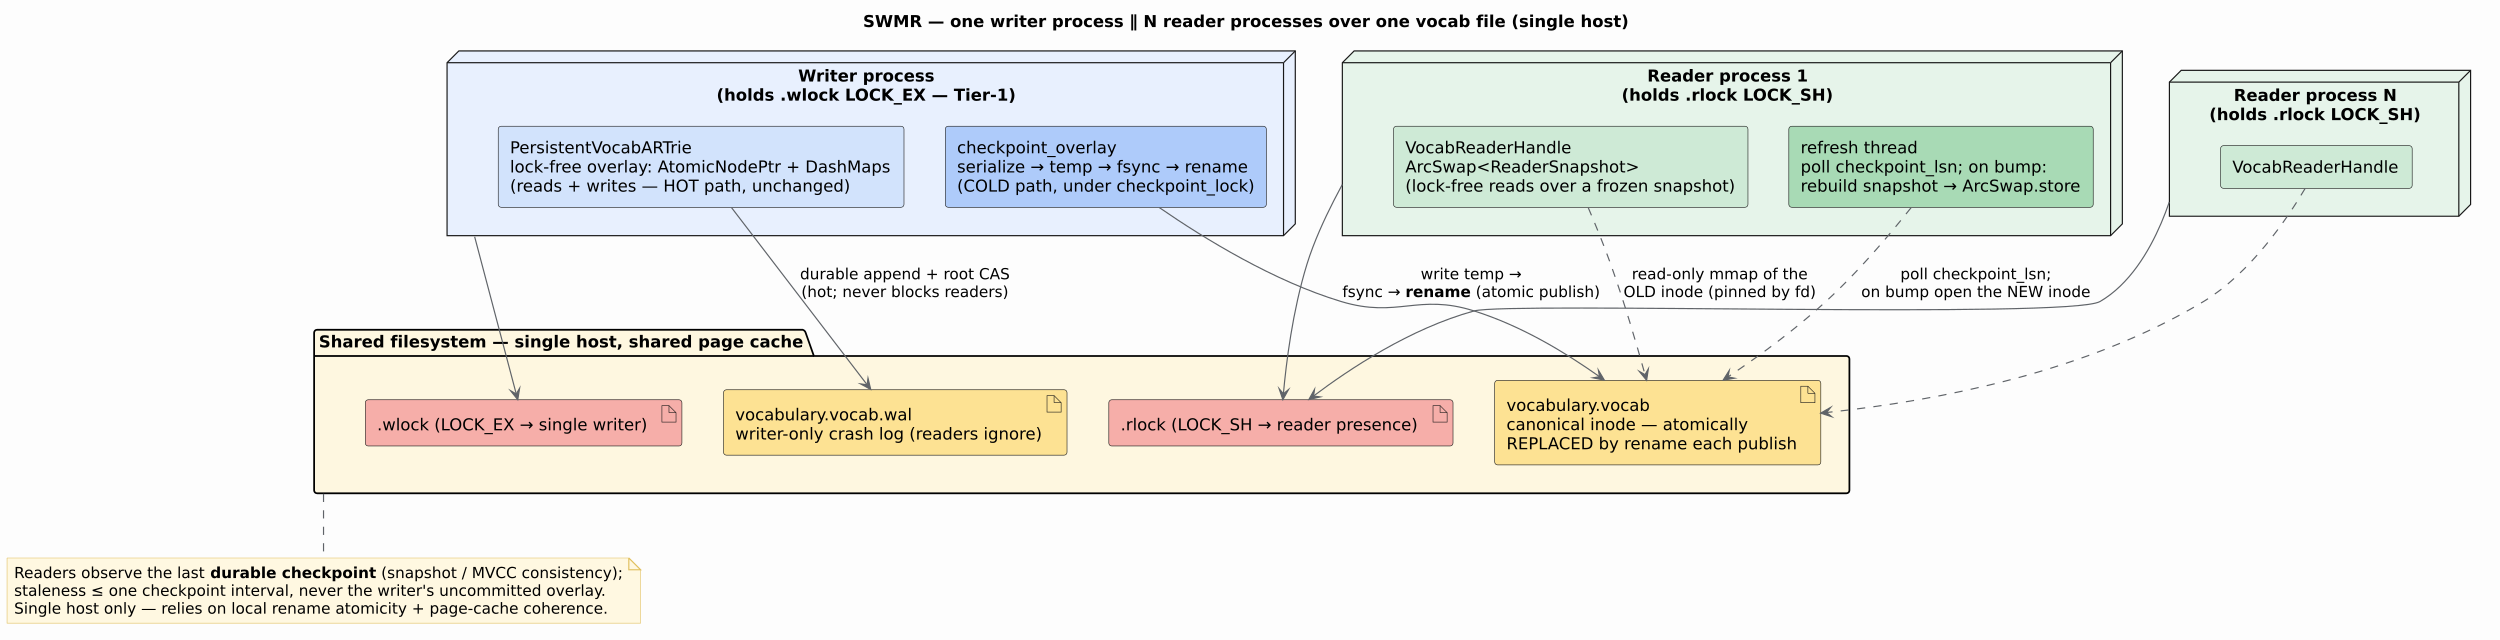
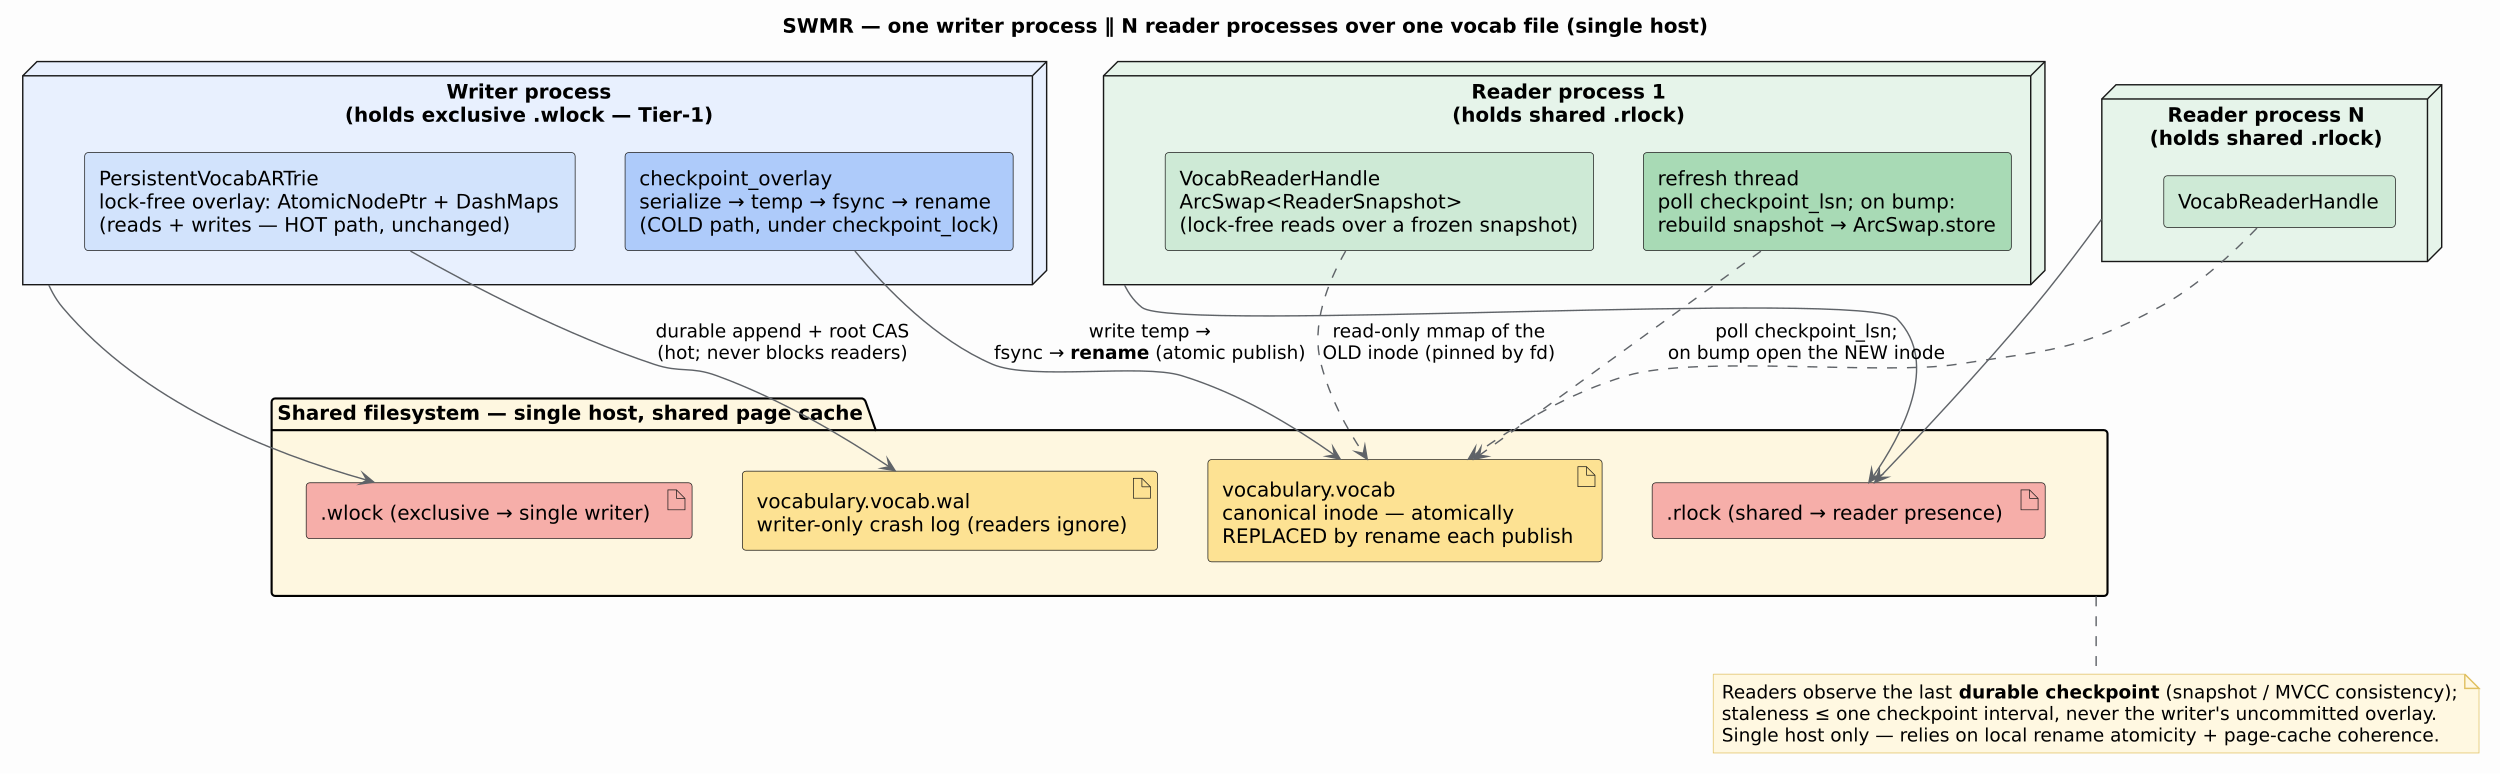
- <svg xmlns="http://www.w3.org/2000/svg" contentStyleType="text/css" data-diagram-type="DESCRIPTION" height="544px" preserveAspectRatio="none" style="width:2125px;height:544px;background:#FDFDFD;" version="1.1" viewBox="0 0 2125 544" width="2125px" zoomAndPan="magnify">
+ <svg xmlns="http://www.w3.org/2000/svg" contentStyleType="text/css" data-diagram-type="DESCRIPTION" height="544px" preserveAspectRatio="none" style="width:1758px;height:544px;background:#FDFDFD;" version="1.1" viewBox="0 0 1758 544" width="1758px" zoomAndPan="magnify">
  <defs />
  <g>
-     <rect fill="#FDFDFD" height="544" style="stroke:none;stroke-width:1;" width="2125" x="0" y="0" />
+     <rect fill="#FDFDFD" height="544" style="stroke:none;stroke-width:1;" width="1758" x="0" y="0" />
    <g class="title" data-source-line="12">
-       <text fill="#000000" font-family="'DejaVu Sans'" font-size="14" font-weight="700" lengthAdjust="spacing" textLength="650.843" x="733.579" y="22.995">SWMR — one writer process ∥ N reader processes over one vocab file (single host)</text>
+       <text fill="#000000" font-family="'DejaVu Sans'" font-size="14" font-weight="700" lengthAdjust="spacing" textLength="650.843" x="550.2" y="22.995">SWMR — one writer process ∥ N reader processes over one vocab file (single host)</text>
    </g>
    <g class="cluster" data-qualified-name="W" data-source-line="14" id="ent0001">
-       <polygon fill="#E8F0FE" points="380,53.297,390,43.297,1101,43.297,1101,190.297,1091,200.297,380,200.297,380,53.297" style="stroke:#181818;stroke-width:1;stroke-linejoin:miter;stroke-miterlimit:10;" />
-       <line style="stroke:#181818;stroke-width:1;" x1="1091" x2="1101" y1="53.297" y2="43.297" />
-       <line style="stroke:#181818;stroke-width:1;" x1="380" x2="1091" y1="53.297" y2="53.297" />
-       <line style="stroke:#181818;stroke-width:1;" x1="1091" x2="1091" y1="53.297" y2="200.297" />
-       <text fill="#000000" font-family="'DejaVu Sans'" font-size="14" font-weight="700" lengthAdjust="spacing" textLength="116.115" x="678.442" y="69.292">Writer process</text>
-       <text fill="#000000" font-family="'DejaVu Sans'" font-size="14" font-weight="700" lengthAdjust="spacing" textLength="254.912" x="609.044" y="85.589">(holds .wlock LOCK_EX — Tier-1)</text>
+       <polygon fill="#E8F0FE" points="16,53.297,26,43.297,736,43.297,736,190.187,726,200.187,16,200.187,16,53.297" style="stroke:#181818;stroke-width:1;stroke-linejoin:miter;stroke-miterlimit:10;" />
+       <line style="stroke:#181818;stroke-width:1;" x1="726" x2="736" y1="53.297" y2="43.297" />
+       <line style="stroke:#181818;stroke-width:1;" x1="16" x2="726" y1="53.297" y2="53.297" />
+       <line style="stroke:#181818;stroke-width:1;" x1="726" x2="726" y1="53.297" y2="200.187" />
+       <text fill="#000000" font-family="'DejaVu Sans'" font-size="14" font-weight="700" lengthAdjust="spacing" textLength="116.115" x="313.942" y="69.292">Writer process</text>
+       <text fill="#000000" font-family="'DejaVu Sans'" font-size="14" font-weight="700" lengthAdjust="spacing" textLength="258.952" x="242.524" y="85.589">(holds exclusive .wlock — Tier-1)</text>
    </g>
    <g class="cluster" data-qualified-name="R1" data-source-line="19" id="ent0004">
-       <polygon fill="#E6F4EA" points="1141,53.297,1151,43.297,1804,43.297,1804,190.297,1794,200.297,1141,200.297,1141,53.297" style="stroke:#181818;stroke-width:1;stroke-linejoin:miter;stroke-miterlimit:10;" />
-       <line style="stroke:#181818;stroke-width:1;" x1="1794" x2="1804" y1="53.297" y2="43.297" />
-       <line style="stroke:#181818;stroke-width:1;" x1="1141" x2="1794" y1="53.297" y2="53.297" />
-       <line style="stroke:#181818;stroke-width:1;" x1="1794" x2="1794" y1="53.297" y2="200.297" />
-       <text fill="#000000" font-family="'DejaVu Sans'" font-size="14" font-weight="700" lengthAdjust="spacing" textLength="136.637" x="1400.182" y="69.292">Reader process 1</text>
-       <text fill="#000000" font-family="'DejaVu Sans'" font-size="14" font-weight="700" lengthAdjust="spacing" textLength="180.277" x="1378.361" y="85.589">(holds .rlock LOCK_SH)</text>
+       <polygon fill="#E6F4EA" points="776,53.297,786,43.297,1438,43.297,1438,190.187,1428,200.187,776,200.187,776,53.297" style="stroke:#181818;stroke-width:1;stroke-linejoin:miter;stroke-miterlimit:10;" />
+       <line style="stroke:#181818;stroke-width:1;" x1="1428" x2="1438" y1="53.297" y2="43.297" />
+       <line style="stroke:#181818;stroke-width:1;" x1="776" x2="1428" y1="53.297" y2="53.297" />
+       <line style="stroke:#181818;stroke-width:1;" x1="1428" x2="1428" y1="53.297" y2="200.187" />
+       <text fill="#000000" font-family="'DejaVu Sans'" font-size="14" font-weight="700" lengthAdjust="spacing" textLength="136.637" x="1034.682" y="69.292">Reader process 1</text>
+       <text fill="#000000" font-family="'DejaVu Sans'" font-size="14" font-weight="700" lengthAdjust="spacing" textLength="163.7" x="1021.15" y="85.589">(holds shared .rlock)</text>
    </g>
    <g class="cluster" data-qualified-name="RN" data-source-line="24" id="ent0007">
-       <polygon fill="#E6F4EA" points="1844,69.797,1854,59.797,2100,59.797,2100,173.797,2090,183.797,1844,183.797,1844,69.797" style="stroke:#181818;stroke-width:1;stroke-linejoin:miter;stroke-miterlimit:10;" />
-       <line style="stroke:#181818;stroke-width:1;" x1="2090" x2="2100" y1="69.797" y2="59.797" />
-       <line style="stroke:#181818;stroke-width:1;" x1="1844" x2="2090" y1="69.797" y2="69.797" />
-       <line style="stroke:#181818;stroke-width:1;" x1="2090" x2="2090" y1="69.797" y2="183.797" />
-       <text fill="#000000" font-family="'DejaVu Sans'" font-size="14" font-weight="700" lengthAdjust="spacing" textLength="138.612" x="1898.694" y="85.792">Reader process N</text>
-       <text fill="#000000" font-family="'DejaVu Sans'" font-size="14" font-weight="700" lengthAdjust="spacing" textLength="180.277" x="1877.861" y="102.089">(holds .rlock LOCK_SH)</text>
+       <polygon fill="#E6F4EA" points="1478,69.597,1488,59.597,1717,59.597,1717,173.887,1707,183.887,1478,183.887,1478,69.597" style="stroke:#181818;stroke-width:1;stroke-linejoin:miter;stroke-miterlimit:10;" />
+       <line style="stroke:#181818;stroke-width:1;" x1="1707" x2="1717" y1="69.597" y2="59.597" />
+       <line style="stroke:#181818;stroke-width:1;" x1="1478" x2="1707" y1="69.597" y2="69.597" />
+       <line style="stroke:#181818;stroke-width:1;" x1="1707" x2="1707" y1="69.597" y2="183.887" />
+       <text fill="#000000" font-family="'DejaVu Sans'" font-size="14" font-weight="700" lengthAdjust="spacing" textLength="138.612" x="1524.194" y="85.592">Reader process N</text>
+       <text fill="#000000" font-family="'DejaVu Sans'" font-size="14" font-weight="700" lengthAdjust="spacing" textLength="163.7" x="1511.65" y="101.889">(holds shared .rlock)</text>
    </g>
    <g class="cluster" data-qualified-name="FS" data-source-line="28" id="ent0009">
-       <path d="M269.5,280.297 L682.29,280.297 A3.75,3.75 0 0 1 684.79,282.797 L691.79,302.594 L1569.5,302.594 A2.5,2.5 0 0 1 1572,305.094 L1572,416.797 A2.5,2.5 0 0 1 1569.5,419.297 L269.5,419.297 A2.5,2.5 0 0 1 267,416.797 L267,282.797 A2.5,2.5 0 0 1 269.5,280.297" fill="#FEF7E0" style="stroke:#000000;stroke-width:1.5;" />
-       <line style="stroke:#000000;stroke-width:1.5;" x1="267" x2="691.79" y1="302.594" y2="302.594" />
-       <text fill="#000000" font-family="'DejaVu Sans'" font-size="14" font-weight="700" lengthAdjust="spacing" textLength="411.79" x="271" y="295.292">Shared filesystem — single host, shared page cache</text>
+       <path d="M193.5,280.187 L606.29,280.187 A3.75,3.75 0 0 1 608.79,282.687 L615.79,302.484 L1479.5,302.484 A2.5,2.5 0 0 1 1482,304.984 L1482,416.577 A2.5,2.5 0 0 1 1479.5,419.077 L193.5,419.077 A2.5,2.5 0 0 1 191,416.577 L191,282.687 A2.5,2.5 0 0 1 193.5,280.187" fill="#FEF7E0" style="stroke:#000000;stroke-width:1.5;" />
+       <line style="stroke:#000000;stroke-width:1.5;" x1="191" x2="615.79" y1="302.484" y2="302.484" />
+       <text fill="#000000" font-family="'DejaVu Sans'" font-size="14" font-weight="700" lengthAdjust="spacing" textLength="411.79" x="195" y="295.182">Shared filesystem — single host, shared page cache</text>
    </g>
    <g class="entity" data-qualified-name="W.WT" data-source-line="15" id="ent0002">
-       <rect fill="#D2E3FC" height="68.891" rx="2.5" ry="2.5" style="stroke:#181818;stroke-width:0.5;" width="344.892" x="423.5" y="107.297" />
-       <text fill="#000000" font-family="'DejaVu Sans'" font-size="14" lengthAdjust="spacing" textLength="159.175" x="433.5" y="130.292">PersistentVocabARTrie</text>
-       <text fill="#000000" font-family="'DejaVu Sans'" font-size="14" lengthAdjust="spacing" textLength="324.892" x="433.5" y="146.589">lock-free overlay: AtomicNodePtr + DashMaps</text>
-       <text fill="#000000" font-family="'DejaVu Sans'" font-size="14" lengthAdjust="spacing" textLength="289.509" x="433.5" y="162.886">(reads + writes — HOT path, unchanged)</text>
+       <rect fill="#D2E3FC" height="68.891" rx="2.5" ry="2.5" style="stroke:#181818;stroke-width:0.5;" width="344.892" x="59.55" y="107.297" />
+       <text fill="#000000" font-family="'DejaVu Sans'" font-size="14" lengthAdjust="spacing" textLength="159.175" x="69.55" y="130.292">PersistentVocabARTrie</text>
+       <text fill="#000000" font-family="'DejaVu Sans'" font-size="14" lengthAdjust="spacing" textLength="324.892" x="69.55" y="146.589">lock-free overlay: AtomicNodePtr + DashMaps</text>
+       <text fill="#000000" font-family="'DejaVu Sans'" font-size="14" lengthAdjust="spacing" textLength="289.509" x="69.55" y="162.886">(reads + writes — HOT path, unchanged)</text>
    </g>
    <g class="entity" data-qualified-name="W.WC" data-source-line="16" id="ent0003">
-       <rect fill="#AECBFA" height="68.891" rx="2.5" ry="2.5" style="stroke:#181818;stroke-width:0.5;" width="272.882" x="803.5" y="107.297" />
-       <text fill="#000000" font-family="'DejaVu Sans'" font-size="14" lengthAdjust="spacing" textLength="135.666" x="813.5" y="130.292">checkpoint_overlay</text>
-       <text fill="#000000" font-family="'DejaVu Sans'" font-size="14" lengthAdjust="spacing" textLength="247.543" x="813.5" y="146.589">serialize → temp → fsync → rename</text>
-       <text fill="#000000" font-family="'DejaVu Sans'" font-size="14" lengthAdjust="spacing" textLength="252.882" x="813.5" y="162.886">(COLD path, under checkpoint_lock)</text>
+       <rect fill="#AECBFA" height="68.891" rx="2.5" ry="2.5" style="stroke:#181818;stroke-width:0.5;" width="272.882" x="439.56" y="107.297" />
+       <text fill="#000000" font-family="'DejaVu Sans'" font-size="14" lengthAdjust="spacing" textLength="135.666" x="449.56" y="130.292">checkpoint_overlay</text>
+       <text fill="#000000" font-family="'DejaVu Sans'" font-size="14" lengthAdjust="spacing" textLength="247.543" x="449.56" y="146.589">serialize → temp → fsync → rename</text>
+       <text fill="#000000" font-family="'DejaVu Sans'" font-size="14" lengthAdjust="spacing" textLength="252.882" x="449.56" y="162.886">(COLD path, under checkpoint_lock)</text>
    </g>
    <g class="entity" data-qualified-name="R1.RH1" data-source-line="20" id="ent0005">
-       <rect fill="#CEEAD6" height="68.891" rx="2.5" ry="2.5" style="stroke:#181818;stroke-width:0.5;" width="301.265" x="1184.5" y="107.297" />
-       <text fill="#000000" font-family="'DejaVu Sans'" font-size="14" lengthAdjust="spacing" textLength="142.851" x="1194.5" y="130.292">VocabReaderHandle</text>
-       <text fill="#000000" font-family="'DejaVu Sans'" font-size="14" lengthAdjust="spacing" textLength="199.917" x="1194.5" y="146.589">ArcSwap&lt;ReaderSnapshot&gt;</text>
-       <text fill="#000000" font-family="'DejaVu Sans'" font-size="14" lengthAdjust="spacing" textLength="281.265" x="1194.5" y="162.886">(lock-free reads over a frozen snapshot)</text>
+       <rect fill="#CEEAD6" height="68.891" rx="2.5" ry="2.5" style="stroke:#181818;stroke-width:0.5;" width="301.265" x="819.37" y="107.297" />
+       <text fill="#000000" font-family="'DejaVu Sans'" font-size="14" lengthAdjust="spacing" textLength="142.851" x="829.37" y="130.292">VocabReaderHandle</text>
+       <text fill="#000000" font-family="'DejaVu Sans'" font-size="14" lengthAdjust="spacing" textLength="199.917" x="829.37" y="146.589">ArcSwap&lt;ReaderSnapshot&gt;</text>
+       <text fill="#000000" font-family="'DejaVu Sans'" font-size="14" lengthAdjust="spacing" textLength="281.265" x="829.37" y="162.886">(lock-free reads over a frozen snapshot)</text>
    </g>
    <g class="entity" data-qualified-name="R1.RT1" data-source-line="21" id="ent0006">
-       <rect fill="#A8DAB5" height="68.891" rx="2.5" ry="2.5" style="stroke:#181818;stroke-width:0.5;" width="258.731" x="1520.5" y="107.297" />
-       <text fill="#000000" font-family="'DejaVu Sans'" font-size="14" lengthAdjust="spacing" textLength="100.481" x="1530.5" y="130.292">refresh thread</text>
-       <text fill="#000000" font-family="'DejaVu Sans'" font-size="14" lengthAdjust="spacing" textLength="209.487" x="1530.5" y="146.589">poll checkpoint_lsn; on bump:</text>
-       <text fill="#000000" font-family="'DejaVu Sans'" font-size="14" lengthAdjust="spacing" textLength="238.731" x="1530.5" y="162.886">rebuild snapshot → ArcSwap.store</text>
+       <rect fill="#A8DAB5" height="68.891" rx="2.5" ry="2.5" style="stroke:#181818;stroke-width:0.5;" width="258.731" x="1155.63" y="107.297" />
+       <text fill="#000000" font-family="'DejaVu Sans'" font-size="14" lengthAdjust="spacing" textLength="100.481" x="1165.63" y="130.292">refresh thread</text>
+       <text fill="#000000" font-family="'DejaVu Sans'" font-size="14" lengthAdjust="spacing" textLength="209.487" x="1165.63" y="146.589">poll checkpoint_lsn; on bump:</text>
+       <text fill="#000000" font-family="'DejaVu Sans'" font-size="14" lengthAdjust="spacing" textLength="238.731" x="1165.63" y="162.886">rebuild snapshot → ArcSwap.store</text>
    </g>
    <g class="entity" data-qualified-name="RN.RHN" data-source-line="25" id="ent0008">
-       <rect fill="#CEEAD6" height="36.297" rx="2.5" ry="2.5" style="stroke:#181818;stroke-width:0.5;" width="162.851" x="1887.5" y="123.797" />
-       <text fill="#000000" font-family="'DejaVu Sans'" font-size="14" lengthAdjust="spacing" textLength="142.851" x="1897.5" y="146.792">VocabReaderHandle</text>
+       <rect fill="#CEEAD6" height="36.297" rx="2.5" ry="2.5" style="stroke:#181818;stroke-width:0.5;" width="162.851" x="1521.57" y="123.597" />
+       <text fill="#000000" font-family="'DejaVu Sans'" font-size="14" lengthAdjust="spacing" textLength="142.851" x="1531.57" y="146.592">VocabReaderHandle</text>
    </g>
    <g class="entity" data-qualified-name="FS.IMG" data-source-line="29" id="ent0010">
-       <rect fill="#FDE293" height="71.891" rx="2.5" ry="2.5" style="stroke:#181818;stroke-width:0.5;" width="277.194" x="1270.5" y="323.297" />
-       <polygon fill="#FDE293" points="1530.694,328.297,1530.694,342.297,1542.694,342.297,1542.694,334.297,1536.694,328.297,1530.694,328.297" style="stroke:#181818;stroke-width:0.5;stroke-linejoin:miter;stroke-miterlimit:10;" />
-       <line style="stroke:#181818;stroke-width:0.5;" x1="1536.694" x2="1536.694" y1="328.297" y2="334.297" />
-       <line style="stroke:#181818;stroke-width:0.5;" x1="1542.694" x2="1536.694" y1="334.297" y2="334.297" />
-       <text fill="#000000" font-family="'DejaVu Sans'" font-size="14" lengthAdjust="spacing" textLength="123.86" x="1280.5" y="349.292">vocabulary.vocab</text>
-       <text fill="#000000" font-family="'DejaVu Sans'" font-size="14" lengthAdjust="spacing" textLength="205.324" x="1280.5" y="365.589">canonical inode — atomically</text>
-       <text fill="#000000" font-family="'DejaVu Sans'" font-size="14" lengthAdjust="spacing" textLength="247.194" x="1280.5" y="381.886">REPLACED by rename each publish</text>
+       <rect fill="#FDE293" height="71.891" rx="2.5" ry="2.5" style="stroke:#181818;stroke-width:0.5;" width="277.194" x="849.4" y="323.187" />
+       <polygon fill="#FDE293" points="1109.594,328.187,1109.594,342.187,1121.594,342.187,1121.594,334.187,1115.594,328.187,1109.594,328.187" style="stroke:#181818;stroke-width:0.5;stroke-linejoin:miter;stroke-miterlimit:10;" />
+       <line style="stroke:#181818;stroke-width:0.5;" x1="1115.594" x2="1115.594" y1="328.187" y2="334.187" />
+       <line style="stroke:#181818;stroke-width:0.5;" x1="1121.594" x2="1115.594" y1="334.187" y2="334.187" />
+       <text fill="#000000" font-family="'DejaVu Sans'" font-size="14" lengthAdjust="spacing" textLength="123.86" x="859.4" y="349.182">vocabulary.vocab</text>
+       <text fill="#000000" font-family="'DejaVu Sans'" font-size="14" lengthAdjust="spacing" textLength="205.324" x="859.4" y="365.479">canonical inode — atomically</text>
+       <text fill="#000000" font-family="'DejaVu Sans'" font-size="14" lengthAdjust="spacing" textLength="247.194" x="859.4" y="381.776">REPLACED by rename each publish</text>
    </g>
    <g class="entity" data-qualified-name="FS.WL" data-source-line="30" id="ent0011">
-       <rect fill="#F6AEA9" height="39.297" rx="2.5" ry="2.5" style="stroke:#181818;stroke-width:0.5;" width="269.128" x="310.5" y="339.797" />
-       <polygon fill="#F6AEA9" points="562.628,344.797,562.628,358.797,574.628,358.797,574.628,350.797,568.628,344.797,562.628,344.797" style="stroke:#181818;stroke-width:0.5;stroke-linejoin:miter;stroke-miterlimit:10;" />
-       <line style="stroke:#181818;stroke-width:0.5;" x1="568.628" x2="568.628" y1="344.797" y2="350.797" />
-       <line style="stroke:#181818;stroke-width:0.5;" x1="574.628" x2="568.628" y1="350.797" y2="350.797" />
-       <text fill="#000000" font-family="'DejaVu Sans'" font-size="14" lengthAdjust="spacing" textLength="239.128" x="320.5" y="365.792">.wlock   (LOCK_EX → single writer)</text>
+       <rect fill="#F6AEA9" height="39.297" rx="2.5" ry="2.5" style="stroke:#181818;stroke-width:0.5;" width="271.356" x="215.32" y="339.487" />
+       <polygon fill="#F6AEA9" points="469.676,344.487,469.676,358.487,481.676,358.487,481.676,350.487,475.676,344.487,469.676,344.487" style="stroke:#181818;stroke-width:0.5;stroke-linejoin:miter;stroke-miterlimit:10;" />
+       <line style="stroke:#181818;stroke-width:0.5;" x1="475.676" x2="475.676" y1="344.487" y2="350.487" />
+       <line style="stroke:#181818;stroke-width:0.5;" x1="481.676" x2="475.676" y1="350.487" y2="350.487" />
+       <text fill="#000000" font-family="'DejaVu Sans'" font-size="14" lengthAdjust="spacing" textLength="241.356" x="225.32" y="365.482">.wlock   (exclusive → single writer)</text>
    </g>
    <g class="entity" data-qualified-name="FS.RL" data-source-line="31" id="ent0012">
-       <rect fill="#F6AEA9" height="39.297" rx="2.5" ry="2.5" style="stroke:#181818;stroke-width:0.5;" width="292.562" x="942.5" y="339.797" />
-       <polygon fill="#F6AEA9" points="1218.062,344.797,1218.062,358.797,1230.062,358.797,1230.062,350.797,1224.062,344.797,1218.062,344.797" style="stroke:#181818;stroke-width:0.5;stroke-linejoin:miter;stroke-miterlimit:10;" />
-       <line style="stroke:#181818;stroke-width:0.5;" x1="1224.062" x2="1224.062" y1="344.797" y2="350.797" />
-       <line style="stroke:#181818;stroke-width:0.5;" x1="1230.062" x2="1224.062" y1="350.797" y2="350.797" />
-       <text fill="#000000" font-family="'DejaVu Sans'" font-size="14" lengthAdjust="spacing" textLength="262.562" x="952.5" y="365.792">.rlock   (LOCK_SH → reader presence)</text>
+       <rect fill="#F6AEA9" height="39.297" rx="2.5" ry="2.5" style="stroke:#181818;stroke-width:0.5;" width="276.374" x="1161.81" y="339.487" />
+       <polygon fill="#F6AEA9" points="1421.184,344.487,1421.184,358.487,1433.184,358.487,1433.184,350.487,1427.184,344.487,1421.184,344.487" style="stroke:#181818;stroke-width:0.5;stroke-linejoin:miter;stroke-miterlimit:10;" />
+       <line style="stroke:#181818;stroke-width:0.5;" x1="1427.184" x2="1427.184" y1="344.487" y2="350.487" />
+       <line style="stroke:#181818;stroke-width:0.5;" x1="1433.184" x2="1427.184" y1="350.487" y2="350.487" />
+       <text fill="#000000" font-family="'DejaVu Sans'" font-size="14" lengthAdjust="spacing" textLength="246.374" x="1171.81" y="365.482">.rlock   (shared → reader presence)</text>
    </g>
    <g class="entity" data-qualified-name="FS.WAL" data-source-line="32" id="ent0013">
-       <rect fill="#FDE293" height="55.594" rx="2.5" ry="2.5" style="stroke:#181818;stroke-width:0.5;" width="291.967" x="615" y="331.297" />
-       <polygon fill="#FDE293" points="889.967,336.297,889.967,350.297,901.967,350.297,901.967,342.297,895.967,336.297,889.967,336.297" style="stroke:#181818;stroke-width:0.5;stroke-linejoin:miter;stroke-miterlimit:10;" />
-       <line style="stroke:#181818;stroke-width:0.5;" x1="895.967" x2="895.967" y1="336.297" y2="342.297" />
-       <line style="stroke:#181818;stroke-width:0.5;" x1="901.967" x2="895.967" y1="342.297" y2="342.297" />
-       <text fill="#000000" font-family="'DejaVu Sans'" font-size="14" lengthAdjust="spacing" textLength="152.23" x="625" y="357.292">vocabulary.vocab.wal</text>
-       <text fill="#000000" font-family="'DejaVu Sans'" font-size="14" lengthAdjust="spacing" textLength="261.967" x="625" y="373.589">writer-only crash log (readers ignore)</text>
+       <rect fill="#FDE293" height="55.594" rx="2.5" ry="2.5" style="stroke:#181818;stroke-width:0.5;" width="291.967" x="522.02" y="331.337" />
+       <polygon fill="#FDE293" points="796.987,336.337,796.987,350.337,808.987,350.337,808.987,342.337,802.987,336.337,796.987,336.337" style="stroke:#181818;stroke-width:0.5;stroke-linejoin:miter;stroke-miterlimit:10;" />
+       <line style="stroke:#181818;stroke-width:0.5;" x1="802.987" x2="802.987" y1="336.337" y2="342.337" />
+       <line style="stroke:#181818;stroke-width:0.5;" x1="808.987" x2="802.987" y1="342.337" y2="342.337" />
+       <text fill="#000000" font-family="'DejaVu Sans'" font-size="14" lengthAdjust="spacing" textLength="152.23" x="532.02" y="357.332">vocabulary.vocab.wal</text>
+       <text fill="#000000" font-family="'DejaVu Sans'" font-size="14" lengthAdjust="spacing" textLength="261.967" x="532.02" y="373.629">writer-only crash log (readers ignore)</text>
    </g>
    <g class="entity" data-qualified-name="GMN22" data-source-line="45" id="ent0023">
-       <path d="M6,474.297 L6,529.695 L544.493,529.695 L544.493,484.297 L534.493,474.297 L6,474.297" fill="#FFF8E1" style="stroke:#E0C060;stroke-width:0.5;" />
-       <path d="M534.493,474.297 L534.493,484.297 L544.493,484.297 L534.493,474.297" fill="#FFF8E1" style="stroke:#E0C060;stroke-width:1;" />
-       <text fill="#000000" font-family="'DejaVu Sans'" font-size="13" lengthAdjust="spacing" textLength="162.557" x="12" y="491.364">Readers observe the last</text>
-       <text fill="#000000" font-family="'DejaVu Sans'" font-size="13" font-weight="700" lengthAdjust="spacing" textLength="141.14" x="178.69" y="491.364">durable checkpoint</text>
-       <text fill="#000000" font-family="'DejaVu Sans'" font-size="13" lengthAdjust="spacing" textLength="205.531" x="323.962" y="491.364">(snapshot / MVCC consistency);</text>
-       <text fill="#000000" font-family="'DejaVu Sans'" font-size="13" lengthAdjust="spacing" textLength="504.753" x="12" y="506.497">staleness ≤ one checkpoint interval, never the writer's uncommitted overlay.</text>
-       <text fill="#000000" font-family="'DejaVu Sans'" font-size="13" lengthAdjust="spacing" textLength="505.603" x="12" y="521.629">Single host only — relies on local rename atomicity + page-cache coherence.</text>
+       <path d="M1204.75,474.077 L1204.75,529.475 L1743.243,529.475 L1743.243,484.077 L1733.243,474.077 L1204.75,474.077" fill="#FFF8E1" style="stroke:#E0C060;stroke-width:0.5;" />
+       <path d="M1733.243,474.077 L1733.243,484.077 L1743.243,484.077 L1733.243,474.077" fill="#FFF8E1" style="stroke:#E0C060;stroke-width:1;" />
+       <text fill="#000000" font-family="'DejaVu Sans'" font-size="13" lengthAdjust="spacing" textLength="162.557" x="1210.75" y="491.144">Readers observe the last</text>
+       <text fill="#000000" font-family="'DejaVu Sans'" font-size="13" font-weight="700" lengthAdjust="spacing" textLength="141.14" x="1377.439" y="491.144">durable checkpoint</text>
+       <text fill="#000000" font-family="'DejaVu Sans'" font-size="13" lengthAdjust="spacing" textLength="205.531" x="1522.712" y="491.144">(snapshot / MVCC consistency);</text>
+       <text fill="#000000" font-family="'DejaVu Sans'" font-size="13" lengthAdjust="spacing" textLength="504.753" x="1210.75" y="506.277">staleness ≤ one checkpoint interval, never the writer's uncommitted overlay.</text>
+       <text fill="#000000" font-family="'DejaVu Sans'" font-size="13" lengthAdjust="spacing" textLength="505.603" x="1210.75" y="521.409">Single host only — relies on local rename atomicity + page-cache coherence.</text>
    </g>
    <g class="link" data-entity-1="ent0002" data-entity-2="ent0013" data-link-type="dependency" data-source-line="35" id="lnk14">
-       <path d="M621.78,176.467 C654.41,219.087 706.94,287.697 737.06,327.037" fill="none" id="WT-to-WAL" style="stroke:#5F6368;stroke-width:1;" />
-       <polygon fill="#5F6368" points="740.1,331.007,737.805,321.429,737.06,327.037,731.453,326.293,740.1,331.007" style="stroke:#5F6368;stroke-width:1;stroke-linejoin:miter;stroke-miterlimit:10;" />
-       <text fill="#000000" font-family="'DejaVu Sans'" font-size="13" lengthAdjust="spacing" textLength="178.617" x="680" y="237.364">durable append + root CAS</text>
-       <text fill="#000000" font-family="'DejaVu Sans'" font-size="13" lengthAdjust="spacing" textLength="176.427" x="681.095" y="252.497">(hot; never blocks readers)</text>
+       <path d="M288.64,176.567 C333.65,202.027 398.95,235.907 460,256.187 C478.86,262.457 485.33,257.367 504,264.187 C549.62,280.837 593.135,306.87 625.255,328.21" fill="none" id="WT-to-WAL" style="stroke:#5F6368;stroke-width:1;" />
+       <polygon fill="#5F6368" points="629.42,330.977,624.137,322.665,625.255,328.21,619.71,329.328,629.42,330.977" style="stroke:#5F6368;stroke-width:1;stroke-linejoin:miter;stroke-miterlimit:10;" />
+       <text fill="#000000" font-family="'DejaVu Sans'" font-size="13" lengthAdjust="spacing" textLength="178.617" x="461" y="237.254">durable append + root CAS</text>
+       <text fill="#000000" font-family="'DejaVu Sans'" font-size="13" lengthAdjust="spacing" textLength="176.427" x="462.095" y="252.387">(hot; never blocks readers)</text>
    </g>
    <g class="link" data-entity-1="ent0003" data-entity-2="ent0010" data-link-type="dependency" data-source-line="36" id="lnk15">
-       <path d="M985.38,176.417 C1024.25,203.227 1082.86,239.037 1140,256.297 C1188.2,270.857 1205,249.107 1253,264.297 C1293.25,277.037 1329.858,299.159 1359.588,320.189" fill="none" id="WC-to-IMG" style="stroke:#5F6368;stroke-width:1;" />
-       <polygon fill="#5F6368" points="1363.67,323.077,1358.632,314.614,1359.588,320.189,1354.013,321.145,1363.67,323.077" style="stroke:#5F6368;stroke-width:1;stroke-linejoin:miter;stroke-miterlimit:10;" />
-       <text fill="#000000" font-family="'DejaVu Sans'" font-size="13" lengthAdjust="spacing" textLength="85.852" x="1207.59" y="237.364">write temp →</text>
-       <text fill="#000000" font-family="'DejaVu Sans'" font-size="13" lengthAdjust="spacing" textLength="49.455" x="1141" y="252.497">fsync →</text>
-       <text fill="#000000" font-family="'DejaVu Sans'" font-size="13" font-weight="700" lengthAdjust="spacing" textLength="55.618" x="1194.587" y="252.497">rename</text>
-       <text fill="#000000" font-family="'DejaVu Sans'" font-size="13" lengthAdjust="spacing" textLength="105.695" x="1254.337" y="252.497">(atomic publish)</text>
+       <path d="M601.14,176.467 C623.32,203.337 658.25,239.167 698,256.187 C725.22,267.847 802.71,255.447 831,264.187 C871.52,276.707 908.382,298.838 938.302,319.908" fill="none" id="WC-to-IMG" style="stroke:#5F6368;stroke-width:1;" />
+       <polygon fill="#5F6368" points="942.39,322.787,937.335,314.334,938.302,319.908,932.728,320.875,942.39,322.787" style="stroke:#5F6368;stroke-width:1;stroke-linejoin:miter;stroke-miterlimit:10;" />
+       <text fill="#000000" font-family="'DejaVu Sans'" font-size="13" lengthAdjust="spacing" textLength="85.852" x="765.59" y="237.254">write temp →</text>
+       <text fill="#000000" font-family="'DejaVu Sans'" font-size="13" lengthAdjust="spacing" textLength="49.455" x="699" y="252.387">fsync →</text>
+       <text fill="#000000" font-family="'DejaVu Sans'" font-size="13" font-weight="700" lengthAdjust="spacing" textLength="55.618" x="752.587" y="252.387">rename</text>
+       <text fill="#000000" font-family="'DejaVu Sans'" font-size="13" lengthAdjust="spacing" textLength="105.695" x="812.337" y="252.387">(atomic publish)</text>
    </g>
    <g class="link" data-entity-1="ent0001" data-entity-2="ent0011" data-link-type="dependency" data-source-line="37" id="lnk16">
-       <path d="M403.448,201.203 C404.092,203.639 404.748,206.118 405.413,208.633 C406.744,213.664 408.113,218.839 409.505,224.103 C420.645,266.219 432.026,309.248 438.811,334.893" fill="none" id="W-to-WL" style="stroke:#5F6368;stroke-width:1;" />
-       <polygon fill="#5F6368" points="440.09,339.727,441.655,330.003,438.811,334.893,433.921,332.049,440.09,339.727" style="stroke:#5F6368;stroke-width:1;stroke-linejoin:miter;stroke-miterlimit:10;" />
+       <path d="M34.289,200.369 C35.142,202.273 36.064,204.144 37.062,205.966 C39.057,209.61 41.355,213.058 44,216.187 C100.01,282.447 188.817,318.151 257.977,337.641" fill="none" id="W-to-WL" style="stroke:#5F6368;stroke-width:1;" />
+       <polygon fill="#5F6368" points="262.79,338.997,255.212,332.706,257.977,337.641,253.042,340.406,262.79,338.997" style="stroke:#5F6368;stroke-width:1;stroke-linejoin:miter;stroke-miterlimit:10;" />
    </g>
    <g class="link" data-entity-1="ent0004" data-entity-2="ent0012" data-link-type="dependency" data-source-line="38" id="lnk17">
-       <path d="M1140.993,156.852 C1140.942,156.945 1140.891,157.038 1140.84,157.132 C1140.738,157.319 1140.635,157.508 1140.531,157.698 C1140.116,158.458 1139.691,159.243 1139.256,160.049 C1137.518,163.274 1135.63,166.855 1133.665,170.704 C1125.805,186.102 1116.71,205.802 1111,224.297 C1098.62,264.397 1093.274,308.538 1090.884,334.748" fill="none" id="R1-to-RL" style="stroke:#5F6368;stroke-width:1;" />
-       <polygon fill="#5F6368" points="1090.43,339.727,1095.231,331.127,1090.884,334.748,1087.264,330.401,1090.43,339.727" style="stroke:#5F6368;stroke-width:1;stroke-linejoin:miter;stroke-miterlimit:10;" />
+       <path d="M790.82,200.495 C790.875,200.609 790.93,200.723 790.986,200.837 C791.209,201.292 791.438,201.744 791.673,202.192 C792.613,203.984 793.649,205.715 794.793,207.368 C797.079,210.674 799.79,213.663 803,216.187 C826.19,234.427 1313.3,203.167 1334,224.187 C1364.81,255.467 1337.048,306.367 1317.078,335.187" fill="none" id="R1-to-RL" style="stroke:#5F6368;stroke-width:1;" />
+       <polygon fill="#5F6368" points="1314.23,339.297,1322.644,334.178,1317.078,335.187,1316.068,329.621,1314.23,339.297" style="stroke:#5F6368;stroke-width:1;stroke-linejoin:miter;stroke-miterlimit:10;" />
    </g>
    <g class="link" data-entity-1="ent0007" data-entity-2="ent0012" data-link-type="dependency" data-source-line="39" id="lnk18">
-       <path d="M1843.891,171.724 C1843.833,171.893 1843.775,172.062 1843.716,172.232 C1841.841,177.666 1839.614,183.564 1837.001,189.669 C1826.55,214.089 1809.93,241.812 1785,256.297 C1759.44,271.147 1281.51,256.477 1253,264.297 C1198.41,279.277 1146.916,313.741 1116.536,336.591" fill="none" id="RN-to-RL" style="stroke:#5F6368;stroke-width:1;" />
-       <polygon fill="#5F6368" points="1112.54,339.597,1122.137,337.384,1116.536,336.591,1117.328,330.99,1112.54,339.597" style="stroke:#5F6368;stroke-width:1;stroke-linejoin:miter;stroke-miterlimit:10;" />
+       <path d="M1477.843,154.087 C1477.784,154.168 1477.724,154.251 1477.664,154.333 C1477.544,154.498 1477.423,154.665 1477.301,154.832 C1476.324,156.175 1475.279,157.608 1474.173,159.118 C1471.96,162.139 1469.503,165.472 1466.861,169.023 C1456.293,183.229 1442.755,200.937 1430,216.187 C1391.84,261.817 1347.365,309.012 1321.685,335.732" fill="none" id="RN-to-RL" style="stroke:#5F6368;stroke-width:1;" />
+       <polygon fill="#5F6368" points="1318.22,339.337,1327.34,335.62,1321.685,335.732,1321.572,330.076,1318.22,339.337" style="stroke:#5F6368;stroke-width:1;stroke-linejoin:miter;stroke-miterlimit:10;" />
    </g>
    <g class="link" data-entity-1="ent0006" data-entity-2="ent0010" data-link-type="dependency" data-source-line="40" id="lnk19">
-       <path d="M1624.46,176.467 C1605.72,200.107 1578.94,231.747 1552,256.297 C1525.07,280.847 1496.271,301.909 1468.791,320.369" fill="none" id="RT1-to-IMG" style="stroke:#5F6368;stroke-width:1;stroke-dasharray:7,7;" />
-       <polygon fill="#5F6368" points="1464.64,323.157,1474.341,321.459,1468.791,320.369,1469.88,314.818,1464.64,323.157" style="stroke:#5F6368;stroke-width:1;stroke-linejoin:miter;stroke-miterlimit:10;" />
-       <text fill="#000000" font-family="'DejaVu Sans'" font-size="13" lengthAdjust="spacing" textLength="128.28" x="1615.303" y="237.364">poll checkpoint_lsn;</text>
-       <text fill="#000000" font-family="'DejaVu Sans'" font-size="13" lengthAdjust="spacing" textLength="194.886" x="1582" y="252.497">on bump open the NEW inode</text>
+       <path d="M1238.27,176.637 C1183.22,216.557 1096.258,279.622 1040.478,320.072" fill="none" id="RT1-to-IMG" style="stroke:#5F6368;stroke-width:1;stroke-dasharray:7,7;" />
+       <polygon fill="#5F6368" points="1036.43,323.007,1046.064,320.962,1040.478,320.072,1041.368,314.485,1036.43,323.007" style="stroke:#5F6368;stroke-width:1;stroke-linejoin:miter;stroke-miterlimit:10;" />
+       <text fill="#000000" font-family="'DejaVu Sans'" font-size="13" lengthAdjust="spacing" textLength="128.28" x="1206.143" y="237.254">poll checkpoint_lsn;</text>
+       <text fill="#000000" font-family="'DejaVu Sans'" font-size="13" lengthAdjust="spacing" textLength="194.886" x="1172.84" y="252.387">on bump open the NEW inode</text>
    </g>
    <g class="link" data-entity-1="ent0005" data-entity-2="ent0010" data-link-type="dependency" data-source-line="41" id="lnk20">
-       <path d="M1350.03,176.587 C1356.26,191.127 1363.33,208.417 1369,224.297 C1380.83,257.457 1390.756,291.218 1398.296,318.448" fill="none" id="RH1-to-IMG" style="stroke:#5F6368;stroke-width:1;stroke-dasharray:7,7;" />
-       <polygon fill="#5F6368" points="1399.63,323.267,1401.083,313.526,1398.296,318.448,1393.373,315.661,1399.63,323.267" style="stroke:#5F6368;stroke-width:1;stroke-linejoin:miter;stroke-miterlimit:10;" />
-       <text fill="#000000" font-family="'DejaVu Sans'" font-size="13" lengthAdjust="spacing" textLength="149.557" x="1387.011" y="237.364">read-only mmap of the</text>
-       <text fill="#000000" font-family="'DejaVu Sans'" font-size="13" lengthAdjust="spacing" textLength="163.579" x="1380" y="252.497">OLD inode (pinned by fd)</text>
+       <path d="M946.27,176.517 C933.47,198.827 921.67,228.887 929,256.187 C935.42,280.087 946.178,300.006 958.668,318.756" fill="none" id="RH1-to-IMG" style="stroke:#5F6368;stroke-width:1;stroke-dasharray:7,7;" />
+       <polygon fill="#5F6368" points="961.44,322.917,959.779,313.209,958.668,318.756,953.121,317.644,961.44,322.917" style="stroke:#5F6368;stroke-width:1;stroke-linejoin:miter;stroke-miterlimit:10;" />
+       <text fill="#000000" font-family="'DejaVu Sans'" font-size="13" lengthAdjust="spacing" textLength="149.557" x="937.011" y="237.254">read-only mmap of the</text>
+       <text fill="#000000" font-family="'DejaVu Sans'" font-size="13" lengthAdjust="spacing" textLength="163.579" x="930" y="252.387">OLD inode (pinned by fd)</text>
    </g>
    <g class="link" data-entity-1="ent0008" data-entity-2="ent0010" data-link-type="dependency" data-source-line="42" id="lnk21">
-       <path d="M1959.41,160.107 C1944.43,185.427 1913,232.177 1873,256.297 C1774.11,315.917 1649.582,340.307 1552.532,350.647" fill="none" id="RHN-to-IMG" style="stroke:#5F6368;stroke-width:1;stroke-dasharray:7,7;" />
-       <polygon fill="#5F6368" points="1547.56,351.177,1556.933,354.201,1552.532,350.647,1556.086,346.246,1547.56,351.177" style="stroke:#5F6368;stroke-width:1;stroke-linejoin:miter;stroke-miterlimit:10;" />
+       <path d="M1587.1,160.377 C1571.15,177.037 1545.14,201.587 1518,216.187 C1460.26,247.257 1440.79,246.097 1376,256.187 C1325.03,264.127 1193.46,249.527 1144,264.187 C1103.23,276.277 1066.304,298.684 1036.574,319.994" fill="none" id="RHN-to-IMG" style="stroke:#5F6368;stroke-width:1;stroke-dasharray:7,7;" />
+       <polygon fill="#5F6368" points="1032.51,322.907,1042.155,320.915,1036.574,319.994,1037.495,314.413,1032.51,322.907" style="stroke:#5F6368;stroke-width:1;stroke-linejoin:miter;stroke-miterlimit:10;" />
    </g>
    <g class="link" data-entity-1="ent0009" data-entity-2="ent0023" data-link-type="association" data-source-line="45" id="lnk24">
-       <path d="M275,419.703 C275,419.894 275,420.086 275,420.278 C275,420.661 275,421.045 275,421.43 C275,427.579 275,433.823 275,439.969 C275,452.262 275,464.162 275,474.127" fill="none" id="FS-GMN22" style="stroke:#5F6368;stroke-width:1;stroke-dasharray:7,7;" />
+       <path d="M1474,419.352 C1474,419.543 1474,419.734 1474,419.926 C1474,420.308 1474,420.692 1474,421.075 C1474,427.212 1474,433.445 1474,439.584 C1474,451.863 1474,463.764 1474,473.757" fill="none" id="FS-GMN22" style="stroke:#5F6368;stroke-width:1;stroke-dasharray:7,7;" />
    </g>
  </g>
</svg>
